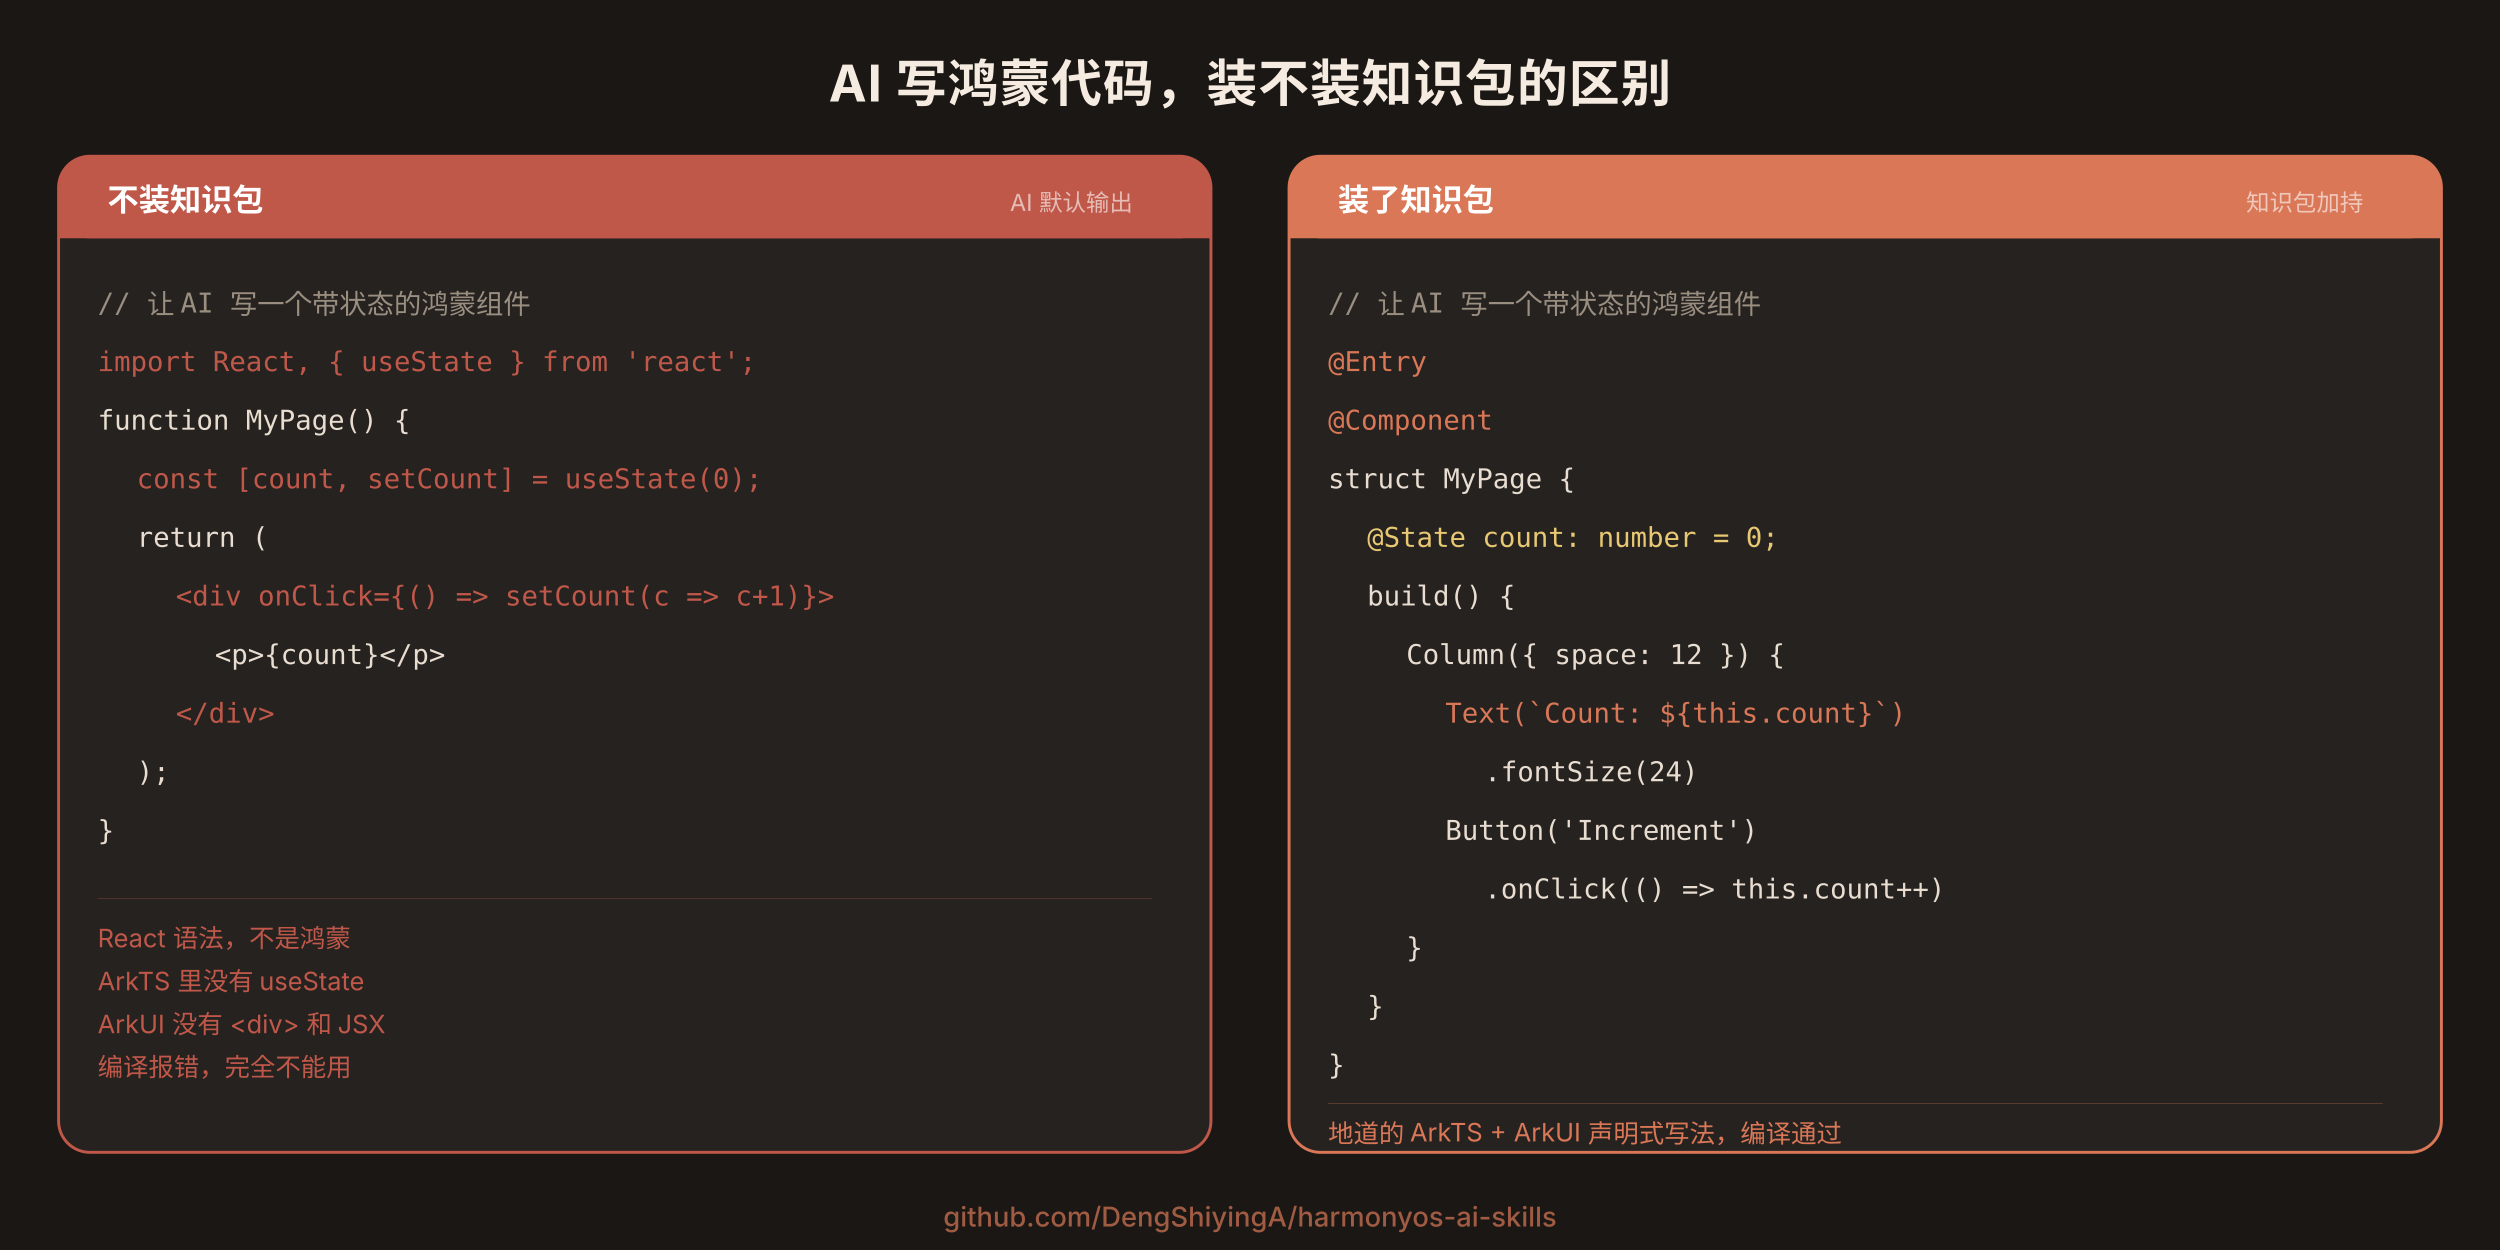
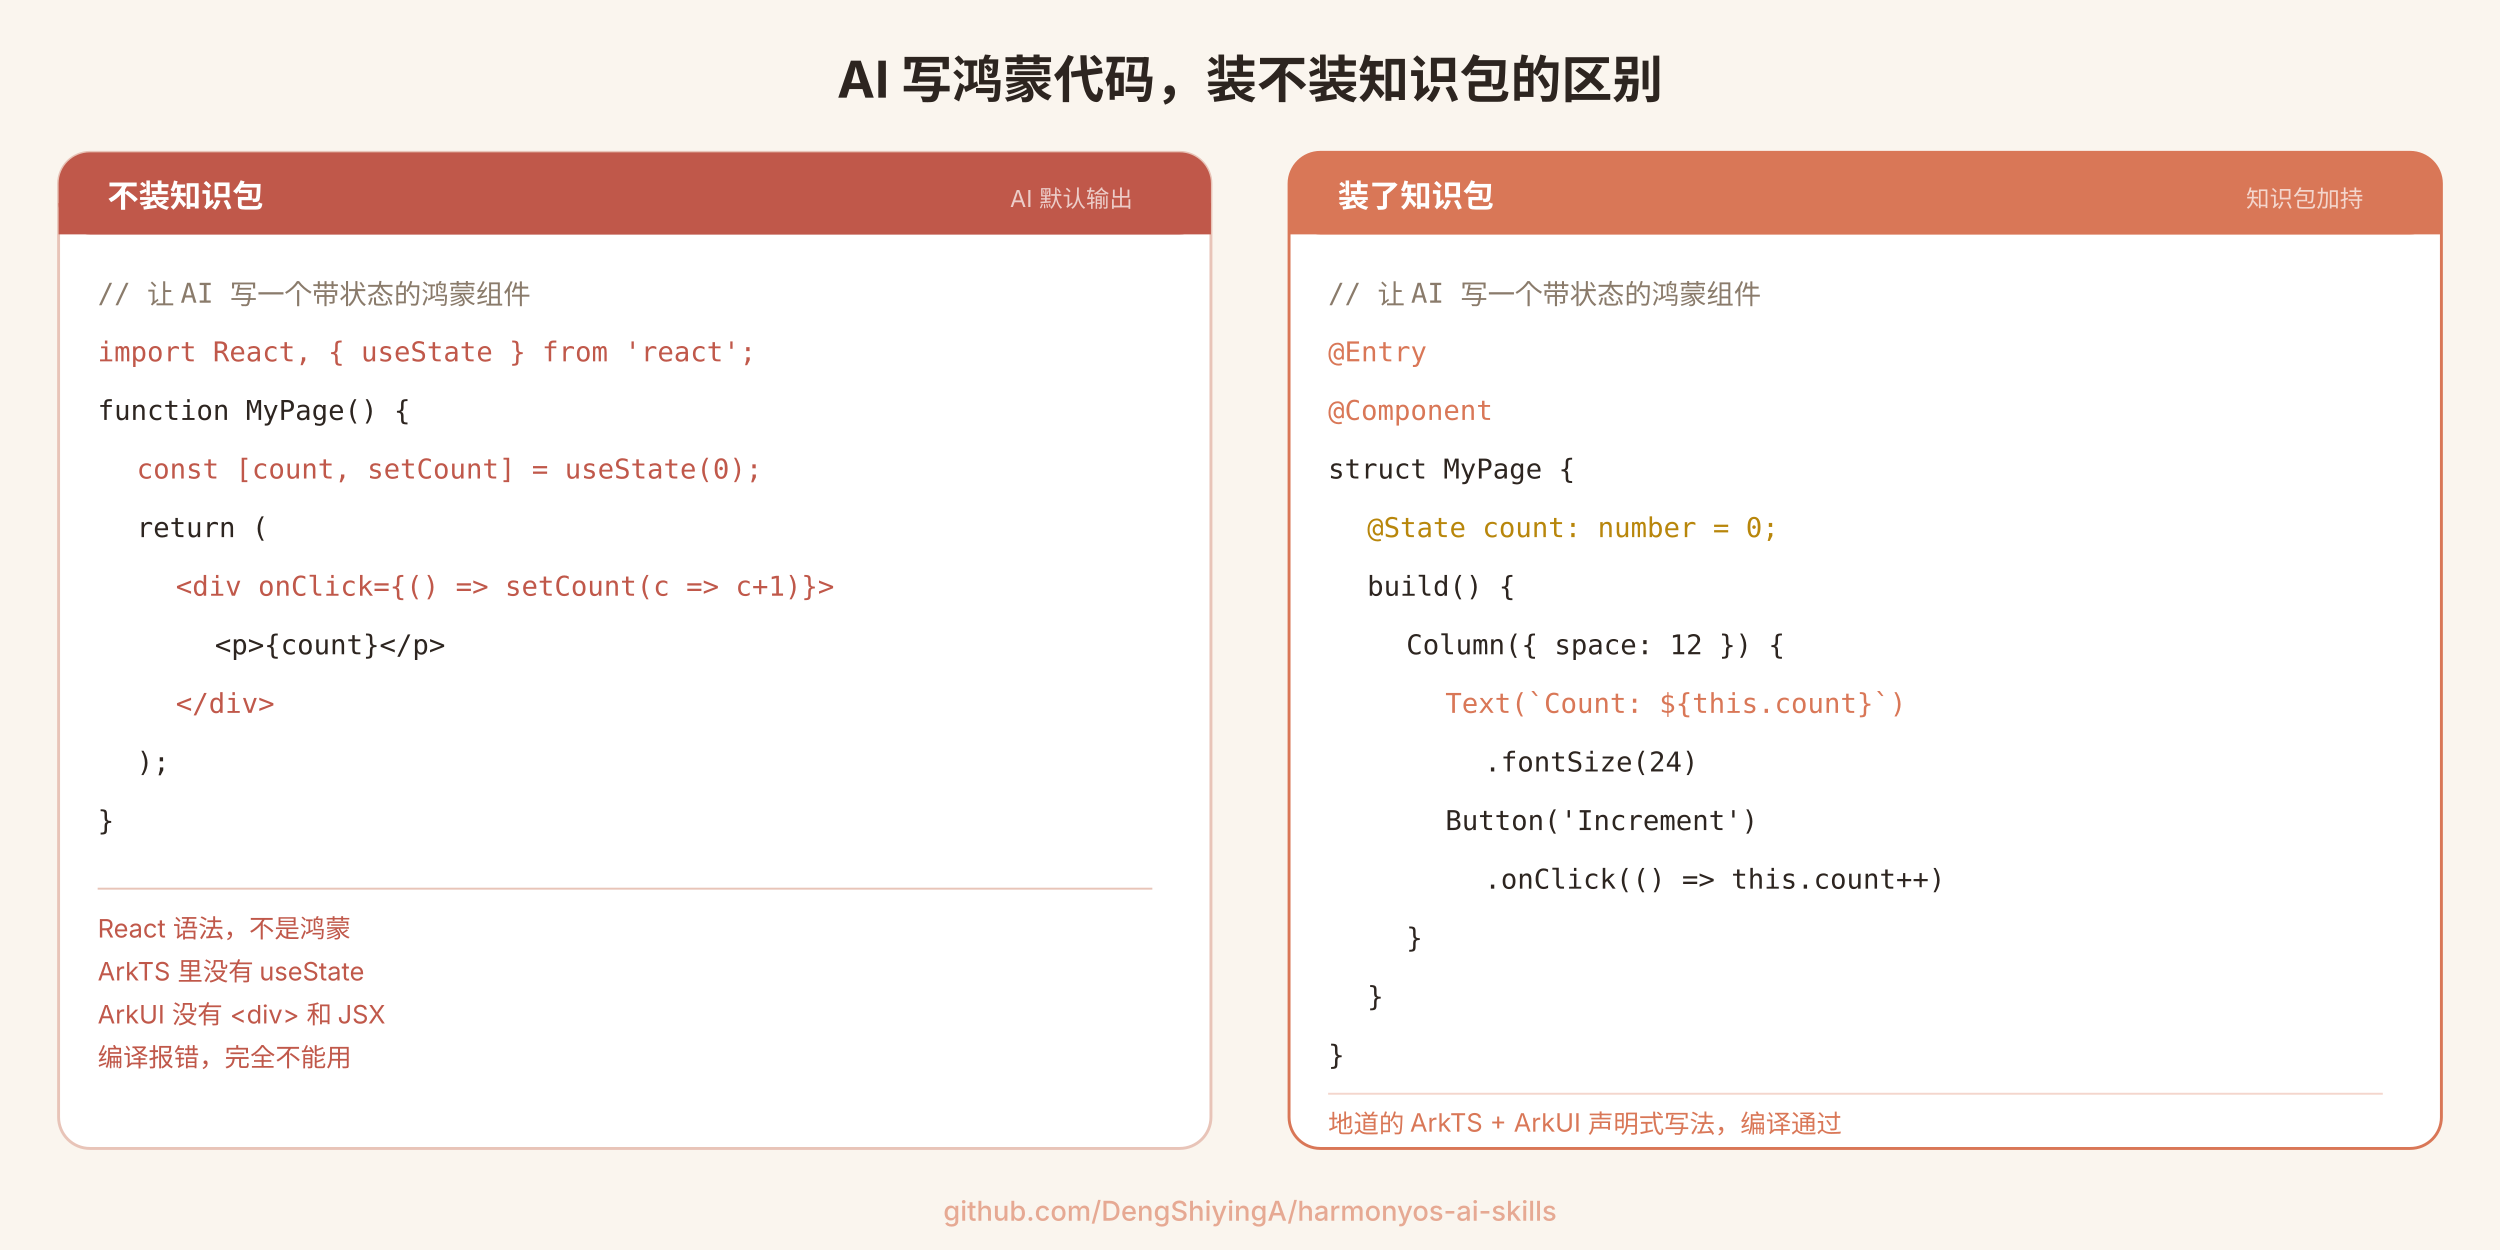
<svg xmlns="http://www.w3.org/2000/svg" viewBox="0 0 1280 640" font-family="-apple-system, 'PingFang SC', 'Söhne', 'Microsoft YaHei', sans-serif">
-   <rect width="1280" height="640" fill="#1a1714" />
-   <text x="640" y="52" font-size="26" font-weight="700" fill="#f5ebe0" text-anchor="middle" letter-spacing="0.5">AI 写鸿蒙代码，装不装知识包的区别</text>
-   <rect x="30" y="80" width="590" height="510" rx="16" fill="#252220" stroke="#c0584a" stroke-width="1.5" />
-   <rect x="30" y="80" width="590" height="42" rx="16" fill="#c0584a" />
-   <rect x="30" y="106" width="590" height="16" fill="#c0584a" />
-   <text x="55" y="108" font-size="16" font-weight="700" fill="#fff">  不装知识包</text>
-   <text x="580" y="108" font-size="12" fill="rgba(255,255,255,0.6)" text-anchor="end">AI 默认输出</text>
-   <text x="50" y="160" font-size="14" font-family="Menlo, 'SF Mono', monospace" fill="#9a8e80">// 让 AI 写一个带状态的鸿蒙组件</text>
-   <text x="50" y="190" font-size="14" font-family="Menlo, 'SF Mono', monospace" fill="#c0584a">import React, { useState } from 'react';</text>
-   <text x="50" y="220" font-size="14" font-family="Menlo, 'SF Mono', monospace" fill="#e8ddd0">function MyPage() {</text>
-   <text x="70" y="250" font-size="14" font-family="Menlo, 'SF Mono', monospace" fill="#c0584a">const [count, setCount] = useState(0);</text>
-   <text x="70" y="280" font-size="14" font-family="Menlo, 'SF Mono', monospace" fill="#e8ddd0">return (</text>
-   <text x="90" y="310" font-size="14" font-family="Menlo, 'SF Mono', monospace" fill="#c0584a">&lt;div onClick={() =&gt; setCount(c =&gt; c+1)}&gt;</text>
-   <text x="110" y="340" font-size="14" font-family="Menlo, 'SF Mono', monospace" fill="#e8ddd0">&lt;p&gt;{count}&lt;/p&gt;</text>
-   <text x="90" y="370" font-size="14" font-family="Menlo, 'SF Mono', monospace" fill="#c0584a">&lt;/div&gt;</text>
-   <text x="70" y="400" font-size="14" font-family="Menlo, 'SF Mono', monospace" fill="#e8ddd0">);</text>
-   <text x="50" y="430" font-size="14" font-family="Menlo, 'SF Mono', monospace" fill="#e8ddd0">}</text>
-   <line x1="50" y1="460" x2="590" y2="460" stroke="#c0584a" stroke-width="0.5" opacity="0.3" />
-   <text x="50" y="485" font-size="13" fill="#c0584a">  React 语法，不是鸿蒙</text>
-   <text x="50" y="507" font-size="13" fill="#c0584a">  ArkTS 里没有 useState</text>
-   <text x="50" y="529" font-size="13" fill="#c0584a">  ArkUI 没有 &lt;div&gt; 和 JSX</text>
-   <text x="50" y="551" font-size="13" fill="#c0584a">  编译报错，完全不能用</text>
-   <rect x="660" y="80" width="590" height="510" rx="16" fill="#252220" stroke="#D97757" stroke-width="1.5" />
-   <rect x="660" y="80" width="590" height="42" rx="16" fill="#D97757" />
-   <rect x="660" y="106" width="590" height="16" fill="#D97757" />
-   <text x="685" y="108" font-size="16" font-weight="700" fill="#fff">  装了知识包</text>
-   <text x="1210" y="108" font-size="12" fill="rgba(255,255,255,0.6)" text-anchor="end">知识包加持</text>
-   <text x="680" y="160" font-size="14" font-family="Menlo, 'SF Mono', monospace" fill="#9a8e80">// 让 AI 写一个带状态的鸿蒙组件</text>
-   <text x="680" y="190" font-size="14" font-family="Menlo, 'SF Mono', monospace" fill="#D97757">@Entry</text>
-   <text x="680" y="220" font-size="14" font-family="Menlo, 'SF Mono', monospace" fill="#D97757">@Component</text>
-   <text x="680" y="250" font-size="14" font-family="Menlo, 'SF Mono', monospace" fill="#e8ddd0">struct MyPage {</text>
-   <text x="700" y="280" font-size="14" font-family="Menlo, 'SF Mono', monospace" fill="#E8C872">@State count: number = 0;</text>
-   <text x="700" y="310" font-size="14" font-family="Menlo, 'SF Mono', monospace" fill="#e8ddd0">build() {</text>
-   <text x="720" y="340" font-size="14" font-family="Menlo, 'SF Mono', monospace" fill="#e8ddd0">Column({ space: 12 }) {</text>
-   <text x="740" y="370" font-size="14" font-family="Menlo, 'SF Mono', monospace" fill="#D97757">Text(`Count: ${this.count}`)</text>
-   <text x="760" y="400" font-size="14" font-family="Menlo, 'SF Mono', monospace" fill="#e8ddd0">.fontSize(24)</text>
-   <text x="740" y="430" font-size="14" font-family="Menlo, 'SF Mono', monospace" fill="#e8ddd0">Button('Increment')</text>
-   <text x="760" y="460" font-size="14" font-family="Menlo, 'SF Mono', monospace" fill="#e8ddd0">.onClick(() =&gt; this.count++)</text>
-   <text x="720" y="490" font-size="14" font-family="Menlo, 'SF Mono', monospace" fill="#e8ddd0">}</text>
-   <text x="700" y="520" font-size="14" font-family="Menlo, 'SF Mono', monospace" fill="#e8ddd0">}</text>
-   <text x="680" y="550" font-size="14" font-family="Menlo, 'SF Mono', monospace" fill="#e8ddd0">}</text>
-   <line x1="680" y1="565" x2="1220" y2="565" stroke="#D97757" stroke-width="0.5" opacity="0.3" />
-   <text x="680" y="585" font-size="13" fill="#D97757">  地道的 ArkTS + ArkUI 声明式写法，编译通过</text>
-   <text x="640" y="628" font-size="14" font-weight="500" fill="#D97757" text-anchor="middle" opacity="0.7">github.com/DengShiyingA/harmonyos-ai-skills</text>
+   <rect width="1280" height="640" fill="#FAF5EE" />
+   <text x="640" y="50" font-size="26" font-weight="700" fill="#2d2520" text-anchor="middle">AI 写鸿蒙代码，装不装知识包的区别</text>
+   <rect x="30" y="78" width="590" height="510" rx="16" fill="#fff" stroke="#e8c4b8" stroke-width="1.5" />
+   <rect x="30" y="78" width="590" height="42" rx="16" fill="#c0584a" />
+   <rect x="30" y="104" width="590" height="16" fill="#c0584a" />
+   <text x="55" y="106" font-size="16" font-weight="700" fill="#fff">  不装知识包</text>
+   <text x="580" y="106" font-size="12" fill="rgba(255,255,255,0.7)" text-anchor="end">AI 默认输出</text>
+   <text x="50" y="155" font-size="14" font-family="Menlo, 'SF Mono', monospace" fill="#8a7b6b">// 让 AI 写一个带状态的鸿蒙组件</text>
+   <text x="50" y="185" font-size="14" font-family="Menlo, 'SF Mono', monospace" fill="#c0584a">import React, { useState } from 'react';</text>
+   <text x="50" y="215" font-size="14" font-family="Menlo, 'SF Mono', monospace" fill="#2d2520">function MyPage() {</text>
+   <text x="70" y="245" font-size="14" font-family="Menlo, 'SF Mono', monospace" fill="#c0584a">const [count, setCount] = useState(0);</text>
+   <text x="70" y="275" font-size="14" font-family="Menlo, 'SF Mono', monospace" fill="#2d2520">return (</text>
+   <text x="90" y="305" font-size="14" font-family="Menlo, 'SF Mono', monospace" fill="#c0584a">&lt;div onClick={() =&gt; setCount(c =&gt; c+1)}&gt;</text>
+   <text x="110" y="335" font-size="14" font-family="Menlo, 'SF Mono', monospace" fill="#2d2520">&lt;p&gt;{count}&lt;/p&gt;</text>
+   <text x="90" y="365" font-size="14" font-family="Menlo, 'SF Mono', monospace" fill="#c0584a">&lt;/div&gt;</text>
+   <text x="70" y="395" font-size="14" font-family="Menlo, 'SF Mono', monospace" fill="#2d2520">);</text>
+   <text x="50" y="425" font-size="14" font-family="Menlo, 'SF Mono', monospace" fill="#2d2520">}</text>
+   <line x1="50" y1="455" x2="590" y2="455" stroke="#e8c4b8" stroke-width="1" />
+   <text x="50" y="480" font-size="13" fill="#c0584a">  React 语法，不是鸿蒙</text>
+   <text x="50" y="502" font-size="13" fill="#c0584a">  ArkTS 里没有 useState</text>
+   <text x="50" y="524" font-size="13" fill="#c0584a">  ArkUI 没有 &lt;div&gt; 和 JSX</text>
+   <text x="50" y="546" font-size="13" fill="#c0584a">  编译报错，完全不能用</text>
+   <rect x="660" y="78" width="590" height="510" rx="16" fill="#fff" stroke="#D97757" stroke-width="1.5" />
+   <rect x="660" y="78" width="590" height="42" rx="16" fill="#D97757" />
+   <rect x="660" y="104" width="590" height="16" fill="#D97757" />
+   <text x="685" y="106" font-size="16" font-weight="700" fill="#fff">  装了知识包</text>
+   <text x="1210" y="106" font-size="12" fill="rgba(255,255,255,0.7)" text-anchor="end">知识包加持</text>
+   <text x="680" y="155" font-size="14" font-family="Menlo, 'SF Mono', monospace" fill="#8a7b6b">// 让 AI 写一个带状态的鸿蒙组件</text>
+   <text x="680" y="185" font-size="14" font-family="Menlo, 'SF Mono', monospace" fill="#D97757">@Entry</text>
+   <text x="680" y="215" font-size="14" font-family="Menlo, 'SF Mono', monospace" fill="#D97757">@Component</text>
+   <text x="680" y="245" font-size="14" font-family="Menlo, 'SF Mono', monospace" fill="#2d2520">struct MyPage {</text>
+   <text x="700" y="275" font-size="14" font-family="Menlo, 'SF Mono', monospace" fill="#b8860b">@State count: number = 0;</text>
+   <text x="700" y="305" font-size="14" font-family="Menlo, 'SF Mono', monospace" fill="#2d2520">build() {</text>
+   <text x="720" y="335" font-size="14" font-family="Menlo, 'SF Mono', monospace" fill="#2d2520">Column({ space: 12 }) {</text>
+   <text x="740" y="365" font-size="14" font-family="Menlo, 'SF Mono', monospace" fill="#D97757">Text(`Count: ${this.count}`)</text>
+   <text x="760" y="395" font-size="14" font-family="Menlo, 'SF Mono', monospace" fill="#2d2520">.fontSize(24)</text>
+   <text x="740" y="425" font-size="14" font-family="Menlo, 'SF Mono', monospace" fill="#2d2520">Button('Increment')</text>
+   <text x="760" y="455" font-size="14" font-family="Menlo, 'SF Mono', monospace" fill="#2d2520">.onClick(() =&gt; this.count++)</text>
+   <text x="720" y="485" font-size="14" font-family="Menlo, 'SF Mono', monospace" fill="#2d2520">}</text>
+   <text x="700" y="515" font-size="14" font-family="Menlo, 'SF Mono', monospace" fill="#2d2520">}</text>
+   <text x="680" y="545" font-size="14" font-family="Menlo, 'SF Mono', monospace" fill="#2d2520">}</text>
+   <line x1="680" y1="560" x2="1220" y2="560" stroke="#D97757" stroke-width="1" opacity="0.3" />
+   <text x="680" y="580" font-size="13" fill="#D97757">  地道的 ArkTS + ArkUI 声明式写法，编译通过</text>
+   <text x="640" y="625" font-size="14" font-weight="500" fill="#D97757" text-anchor="middle" opacity="0.6">github.com/DengShiyingA/harmonyos-ai-skills</text>
</svg>
